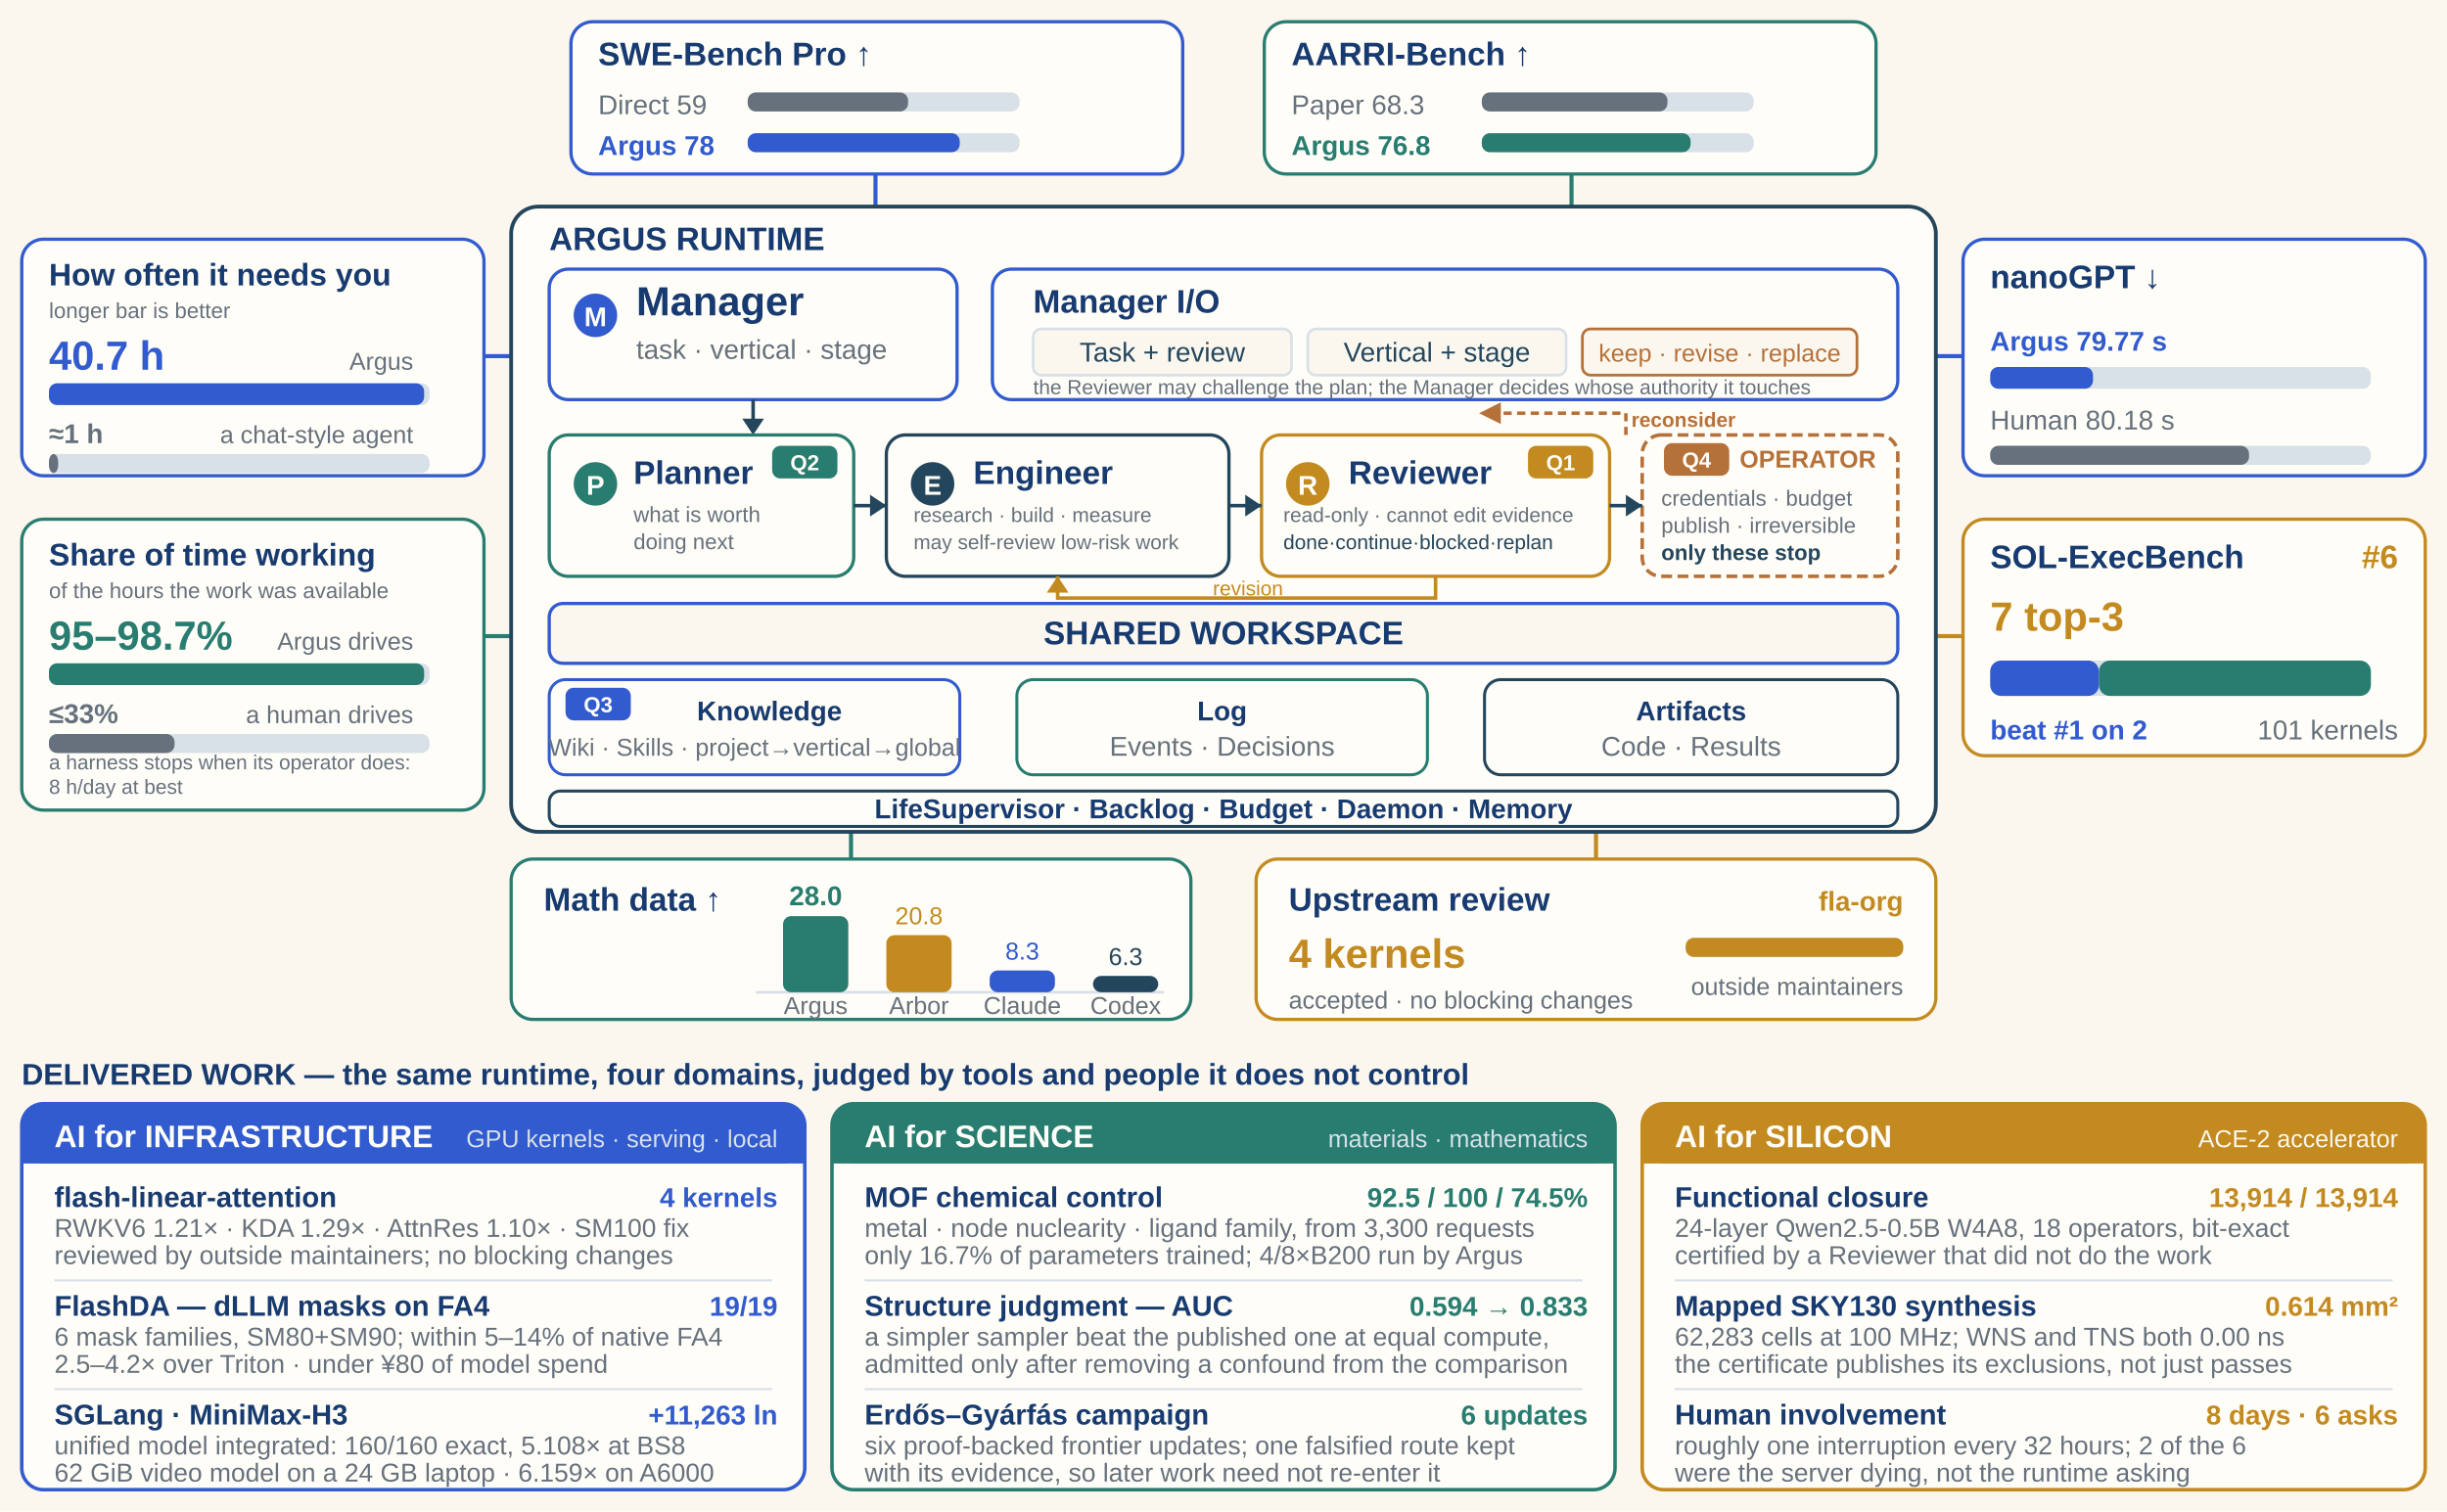
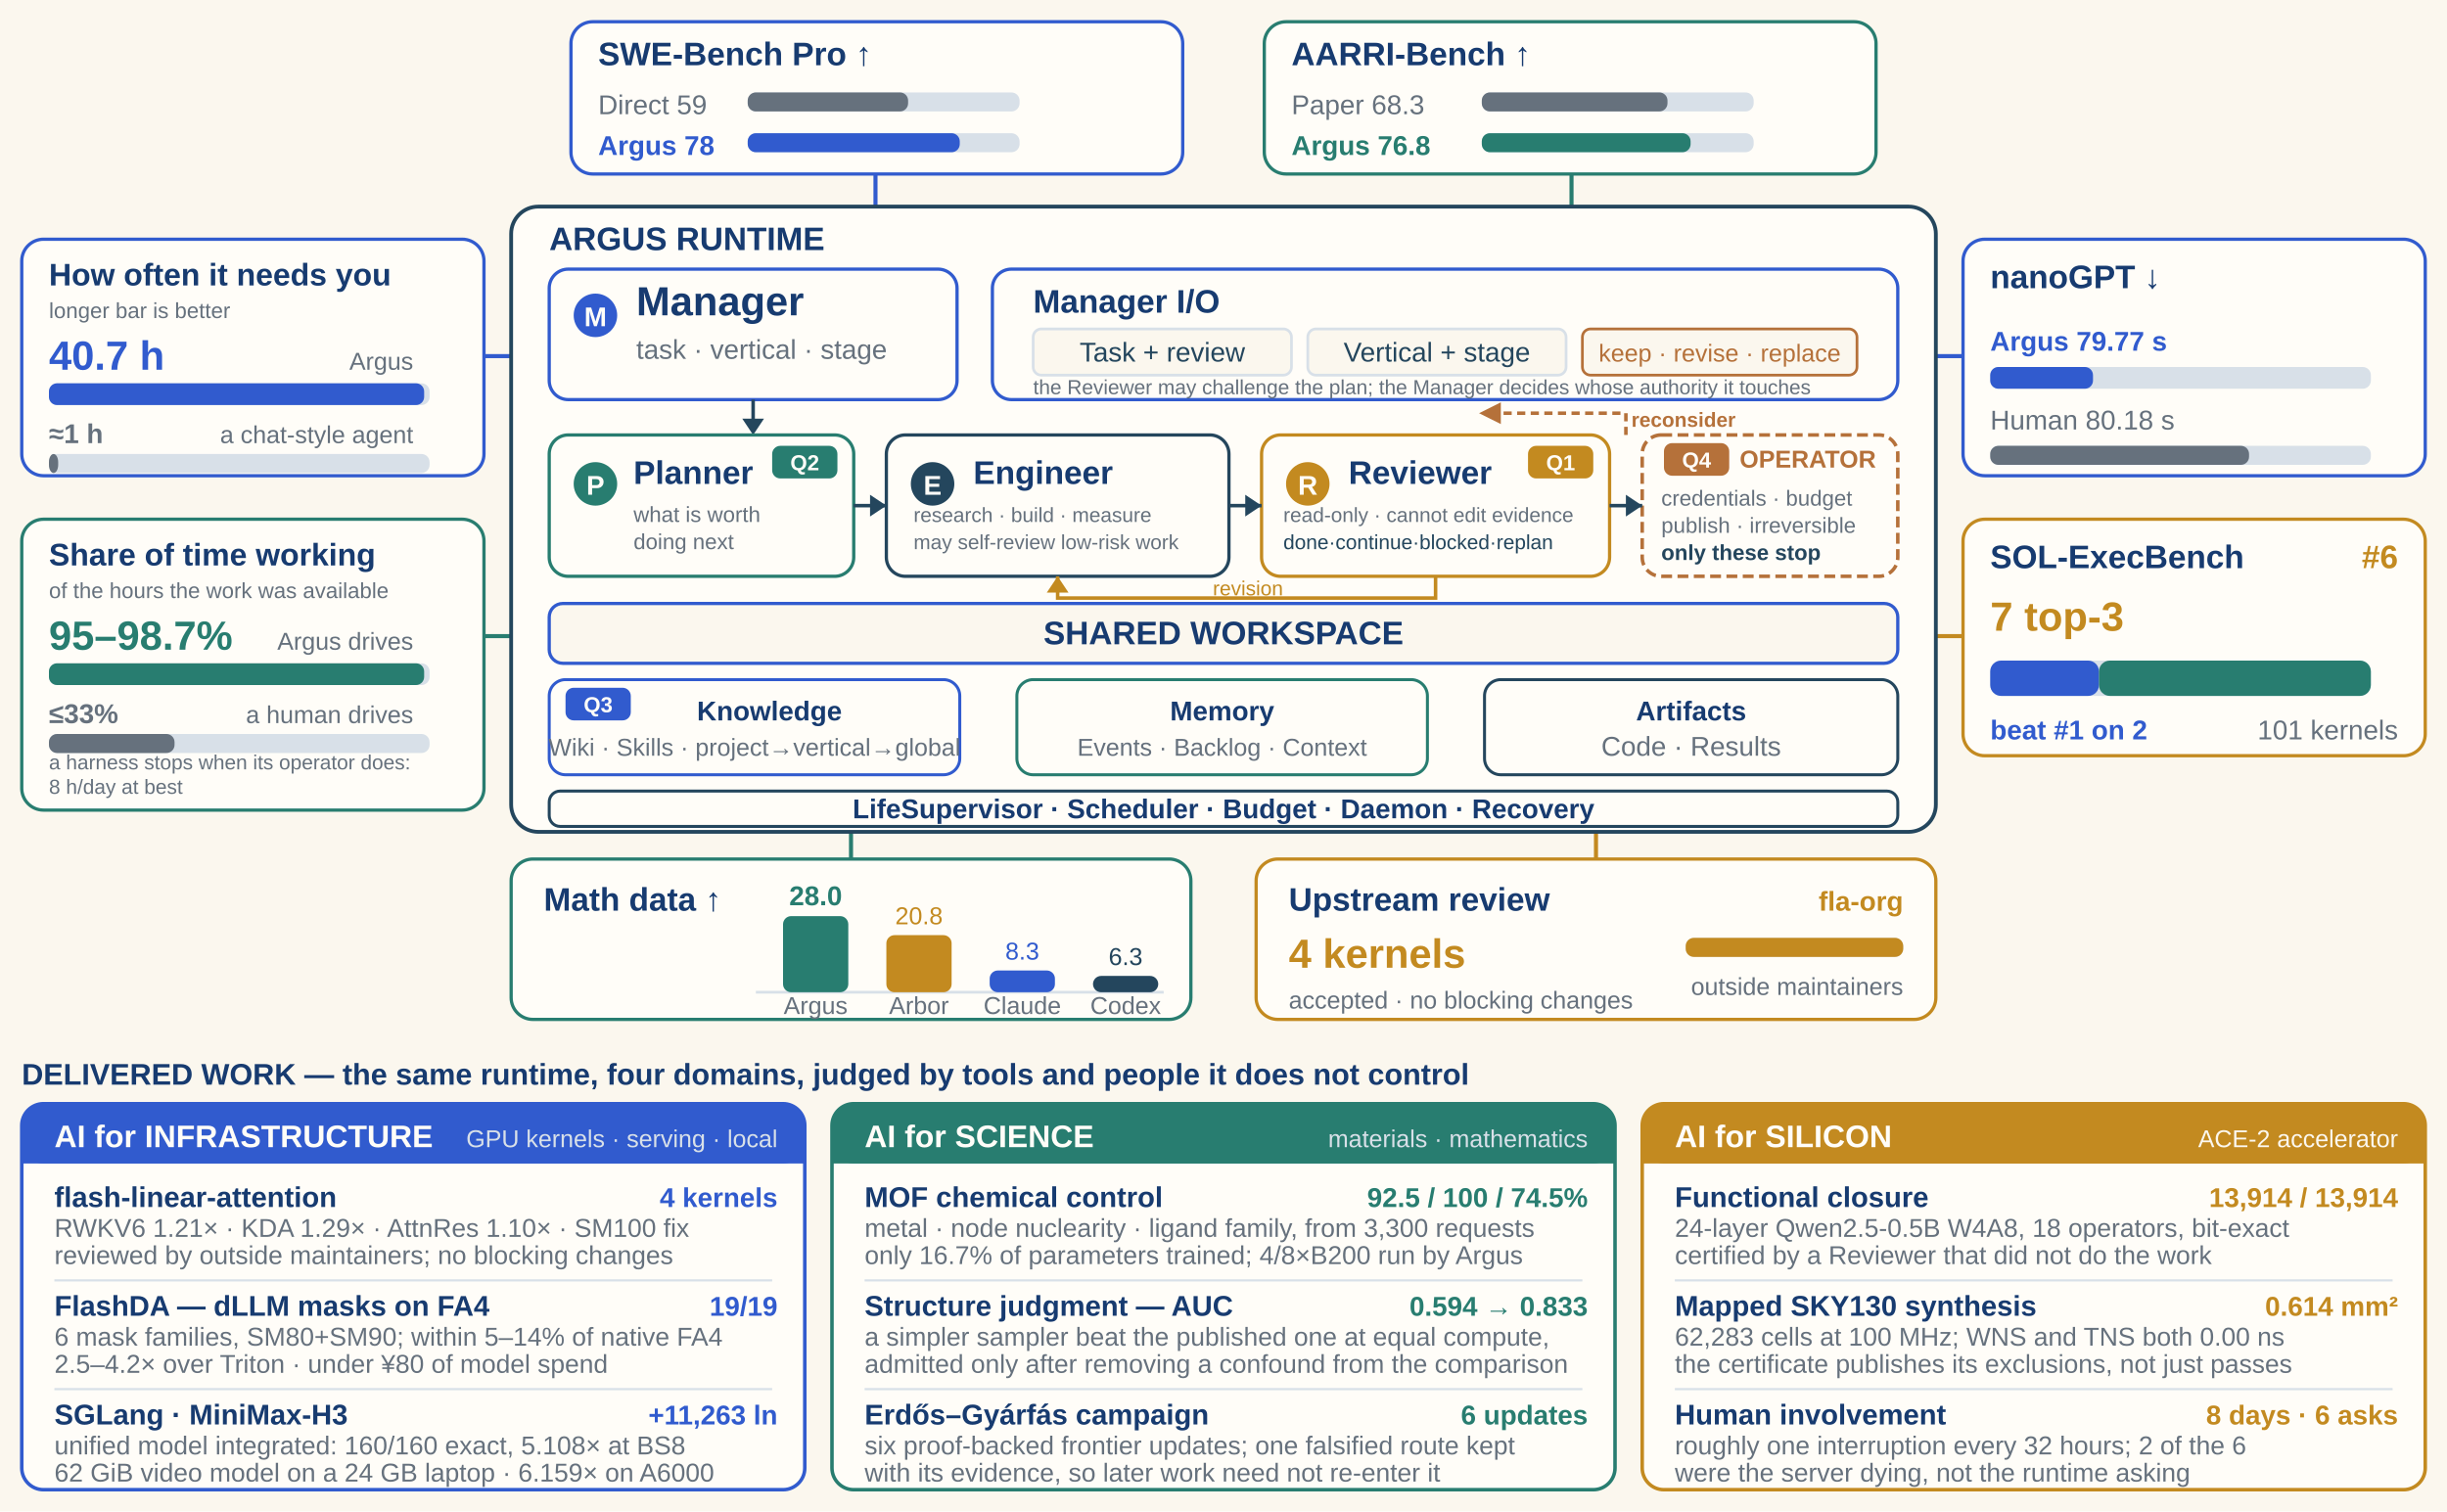
<svg xmlns="http://www.w3.org/2000/svg" width="900" height="556" viewBox="0 0 900 556" data-pptx-page-role="content" font-family="Arial, Microsoft YaHei, sans-serif">
  <g id="background" data-pptx-role="background" data-pptx-bounds="0 0 900 383">
    <rect x="0" y="0" width="900" height="556" fill="#FBF7EE" />
  </g>
  <g id="result-connectors" data-pptx-role="decoration" data-pptx-bounds="8 8 884 367">
    <line x1="322" y1="64" x2="322" y2="82" stroke="#315BCE" stroke-width="1.5" />
    <line x1="578" y1="64" x2="578" y2="82" stroke="#287D70" stroke-width="1.5" />
    <line x1="178" y1="131" x2="198" y2="131" stroke="#315BCE" stroke-width="1.5" />
    <line x1="178" y1="234" x2="198" y2="234" stroke="#287D70" stroke-width="1.5" />
    <line x1="702" y1="131" x2="722" y2="131" stroke="#315BCE" stroke-width="1.5" />
    <line x1="702" y1="234" x2="722" y2="234" stroke="#C38A20" stroke-width="1.5" />
    <line x1="313" y1="306" x2="313" y2="316" stroke="#287D70" stroke-width="1.5" />
    <line x1="587" y1="306" x2="587" y2="316" stroke="#C38A20" stroke-width="1.5" />
  </g>
  <g id="argus-framework" data-pptx-bounds="188 76 524 230">
    <rect x="188" y="76" width="524" height="230" rx="10" fill="#FFFDF8" stroke="#24465D" stroke-width="1.4" />
    <text x="202" y="92" font-size="12" font-weight="bold" fill="#173B70">ARGUS RUNTIME</text>
    <rect x="202" y="99" width="150" height="48" rx="7" fill="#FFFDF8" stroke="#315BCE" stroke-width="1.2" />
    <circle cx="219" cy="116" r="8" fill="#315BCE" />
    <text x="219" y="120" text-anchor="middle" font-size="10" font-weight="bold" fill="#FFFDF8">M</text>
    <text x="234" y="116" font-size="15" font-weight="bold" fill="#173B70">Manager</text>
    <text x="234" y="132" font-size="10" fill="#66717D">task · vertical · stage</text>
    <rect x="365" y="99" width="333" height="48" rx="7" fill="#FFFDF8" stroke="#315BCE" stroke-width="1.2" />
    <text x="380" y="115" font-size="12" font-weight="bold" fill="#173B70">Manager I/O</text>
    <rect x="380" y="121" width="95" height="17" rx="3" fill="#FBF7EE" stroke="#D8E0E8" stroke-width="1" />
    <rect x="481" y="121" width="95" height="17" rx="3" fill="#FBF7EE" stroke="#D8E0E8" stroke-width="1" />
    <rect x="582" y="121" width="101" height="17" rx="3" fill="#FBF7EE" stroke="#B5713A" stroke-width="1" />
    <text x="427.5" y="133" text-anchor="middle" font-size="10" fill="#24465D">Task + review</text>
    <text x="528.5" y="133" text-anchor="middle" font-size="10" fill="#24465D">Vertical + stage</text>
    <text x="632.5" y="133" text-anchor="middle" font-size="9" fill="#B5713A">keep · revise · replace</text>
    <text x="380" y="145" font-size="7.5" fill="#66717D">the Reviewer may challenge the plan; the Manager decides whose authority it touches</text>
    <line x1="277" y1="147" x2="277" y2="157" stroke="#24465D" stroke-width="1.3" />
    <polygon points="277,160 273,154 281,154" fill="#24465D" />
    <rect x="202" y="160" width="112" height="52" rx="7" fill="#FFFDF8" stroke="#287D70" stroke-width="1.2" />
    <circle cx="219" cy="178" r="8" fill="#287D70" />
    <text x="219" y="182" text-anchor="middle" font-size="10" font-weight="bold" fill="#FFFDF8">P</text>
    <text x="233" y="178" font-size="12" font-weight="bold" fill="#173B70">Planner</text>
    <rect x="284" y="164" width="24" height="12" rx="3" fill="#287D70" />
    <text x="296" y="173" text-anchor="middle" font-size="8" font-weight="bold" fill="#FFFDF8">Q2</text>
    <text x="233" y="192" font-size="8" fill="#66717D">what is worth</text>
    <text x="233" y="202" font-size="8" fill="#66717D">doing next</text>
    <rect x="326" y="160" width="126" height="52" rx="7" fill="#FFFDF8" stroke="#24465D" stroke-width="1.2" />
    <circle cx="343" cy="178" r="8" fill="#24465D" />
    <text x="343" y="182" text-anchor="middle" font-size="10" font-weight="bold" fill="#FFFDF8">E</text>
    <text x="358" y="178" font-size="12" font-weight="bold" fill="#173B70">Engineer</text>
    <text x="336" y="192" font-size="7.5" fill="#66717D">research · build · measure</text>
    <text x="336" y="202" font-size="7.5" fill="#66717D">may self-review low-risk work</text>
    <rect x="464" y="160" width="128" height="52" rx="7" fill="#FFFDF8" stroke="#C38A20" stroke-width="1.2" />
    <circle cx="481" cy="178" r="8" fill="#C38A20" />
    <text x="481" y="182" text-anchor="middle" font-size="10" font-weight="bold" fill="#FFFDF8">R</text>
    <text x="496" y="178" font-size="12" font-weight="bold" fill="#173B70">Reviewer</text>
    <rect x="562" y="164" width="24" height="12" rx="3" fill="#C38A20" />
    <text x="574" y="173" text-anchor="middle" font-size="8" font-weight="bold" fill="#FFFDF8">Q1</text>
    <text x="472" y="192" font-size="7.5" fill="#66717D">read-only · cannot edit evidence</text>
    <text x="472" y="202" font-size="7.5" fill="#24465D">done·continue·blocked·replan</text>
    <rect x="604" y="160" width="94" height="52" rx="7" fill="#FFFDF8" stroke="#B5713A" stroke-width="1.3" stroke-dasharray="4 2" />
    <rect x="612" y="163" width="24" height="12" rx="3" fill="#B5713A" />
    <text x="624" y="172" text-anchor="middle" font-size="8" font-weight="bold" fill="#FFFDF8">Q4</text>
    <text x="690" y="172" text-anchor="end" font-size="9" font-weight="bold" fill="#B5713A">OPERATOR</text>
    <text x="611" y="186" font-size="8" fill="#66717D">credentials · budget</text>
    <text x="611" y="196" font-size="8" fill="#66717D">publish · irreversible</text>
    <text x="611" y="206" font-size="8" font-weight="bold" fill="#24465D">only these stop</text>
    <line x1="314" y1="186" x2="326" y2="186" stroke="#24465D" stroke-width="1.3" />
    <polygon points="326,186 320,182 320,190" fill="#24465D" />
    <line x1="452" y1="186" x2="464" y2="186" stroke="#24465D" stroke-width="1.3" />
    <polygon points="464,186 458,182 458,190" fill="#24465D" />
    <line x1="592" y1="186" x2="604" y2="186" stroke="#24465D" stroke-width="1.3" />
    <polygon points="604,186 598,182 598,190" fill="#24465D" />
    <path d="M528 212 V220 H389 V212" fill="none" stroke="#C38A20" stroke-width="1.3" />
    <polygon points="389,212 385,218 393,218" fill="#C38A20" />
    <text x="459" y="219" text-anchor="middle" font-size="7.5" fill="#C38A20">revision</text>
    <path d="M598 160 V152 H548" fill="none" stroke="#B5713A" stroke-width="1.3" stroke-dasharray="3 2" />
    <polygon points="544,152 552,148 552,156" fill="#B5713A" />
    <text x="600" y="157" font-size="7.5" font-weight="bold" fill="#B5713A">reconsider</text>
    <rect x="202" y="222" width="496" height="22" rx="5" fill="#FBF7EE" stroke="#315BCE" stroke-width="1.2" />
    <text x="450" y="237" text-anchor="middle" font-size="12" font-weight="bold" fill="#173B70">SHARED WORKSPACE</text>
    <rect x="202" y="250" width="151" height="35" rx="6" fill="#FFFDF8" stroke="#315BCE" stroke-width="1.1" />
    <rect x="374" y="250" width="151" height="35" rx="6" fill="#FFFDF8" stroke="#287D70" stroke-width="1.1" />
    <rect x="546" y="250" width="152" height="35" rx="6" fill="#FFFDF8" stroke="#24465D" stroke-width="1.1" />
    <rect x="208" y="253" width="24" height="12" rx="3" fill="#315BCE" />
    <text x="220" y="262" text-anchor="middle" font-size="8" font-weight="bold" fill="#FFFDF8">Q3</text>
    <text x="283" y="265" text-anchor="middle" font-size="10" font-weight="bold" fill="#173B70">Knowledge</text>
    <text x="277.5" y="278" text-anchor="middle" font-size="9" fill="#66717D">Wiki · Skills · project→vertical→global</text>
-     <text x="449.5" y="265" text-anchor="middle" font-size="10" font-weight="bold" fill="#173B70">Log</text>
-     <text x="449.5" y="278" text-anchor="middle" font-size="10" fill="#66717D">Events · Decisions</text>
+     <text x="449.5" y="265" text-anchor="middle" font-size="10" font-weight="bold" fill="#173B70">Memory</text>
+     <text x="449.5" y="278" text-anchor="middle" font-size="9" fill="#66717D">Events · Backlog · Context</text>
    <text x="622" y="265" text-anchor="middle" font-size="10" font-weight="bold" fill="#173B70">Artifacts</text>
    <text x="622" y="278" text-anchor="middle" font-size="10" fill="#66717D">Code · Results</text>
    <rect x="202" y="291" width="496" height="13" rx="4" fill="#FFFDF8" stroke="#24465D" stroke-width="1.1" />
-     <text x="450" y="301" text-anchor="middle" font-size="10" font-weight="bold" fill="#173B70">LifeSupervisor · Backlog · Budget · Daemon · Memory</text>
+     <text x="450" y="301" text-anchor="middle" font-size="10" font-weight="bold" fill="#173B70">LifeSupervisor · Scheduler · Budget · Daemon · Recovery</text>
  </g>
  <g id="results" data-pptx-bounds="8 8 884 367">
    <g id="chartArea" data-pptx-bounds="8 8 884 367">
      <g id="result-swe" data-pptx-bounds="210 8 225 56">
        <rect x="210" y="8" width="225" height="56" rx="8" fill="#FFFDF8" stroke="#315BCE" stroke-width="1.2" />
        <text x="220" y="24" font-size="12" font-weight="bold" fill="#173B70">SWE-Bench Pro ↑</text>
        <text x="220" y="42" font-size="10" fill="#66717D">Direct 59</text>
        <rect x="275" y="34" width="100" height="7" rx="3" fill="#D8E0E8" />
        <rect x="275" y="34" width="59" height="7" rx="3" fill="#66717D" />
        <text x="220" y="57" font-size="10" font-weight="bold" fill="#315BCE">Argus 78</text>
        <rect x="275" y="49" width="100" height="7" rx="3" fill="#D8E0E8" />
        <rect x="275" y="49" width="78" height="7" rx="3" fill="#315BCE" />
      </g>
      <g id="result-aarri" data-pptx-bounds="465 8 225 56">
        <rect x="465" y="8" width="225" height="56" rx="8" fill="#FFFDF8" stroke="#287D70" stroke-width="1.2" />
        <text x="475" y="24" font-size="12" font-weight="bold" fill="#173B70">AARRI-Bench ↑</text>
        <text x="475" y="42" font-size="10" fill="#66717D">Paper 68.3</text>
        <rect x="545" y="34" width="100" height="7" rx="3" fill="#D8E0E8" />
        <rect x="545" y="34" width="68.3" height="7" rx="3" fill="#66717D" />
        <text x="475" y="57" font-size="10" font-weight="bold" fill="#287D70">Argus 76.8</text>
        <rect x="545" y="49" width="100" height="7" rx="3" fill="#D8E0E8" />
        <rect x="545" y="49" width="76.8" height="7" rx="3" fill="#287D70" />
      </g>
      <g id="result-interrupt" data-pptx-bounds="8 88 170 87">
        <rect x="8" y="88" width="170" height="87" rx="8" fill="#FFFDF8" stroke="#315BCE" stroke-width="1.2" />
        <text x="18" y="105" font-size="11.5" font-weight="bold" fill="#173B70">How often it needs you</text>
        <text x="18" y="117" font-size="8" fill="#66717D">longer bar is better</text>
        <text x="18" y="136" font-size="15" font-weight="bold" fill="#315BCE">40.7 h</text>
        <text x="152" y="136" text-anchor="end" font-size="9" fill="#66717D">Argus</text>
        <rect x="18" y="141" width="140" height="8" rx="3" fill="#D8E0E8" />
        <rect x="18" y="141" width="138" height="8" rx="3" fill="#315BCE" />
        <text x="18" y="163" font-size="10" font-weight="bold" fill="#66717D">≈1 h</text>
        <text x="152" y="163" text-anchor="end" font-size="9" fill="#66717D">a chat-style agent</text>
        <rect x="18" y="167" width="140" height="7" rx="3" fill="#D8E0E8" />
        <rect x="18" y="167" width="3.4" height="7" rx="3" fill="#66717D" />
      </g>
      <g id="result-duty" data-pptx-bounds="8 191 170 87">
        <rect x="8" y="191" width="170" height="107" rx="8" fill="#FFFDF8" stroke="#287D70" stroke-width="1.2" />
        <text x="18" y="208" font-size="11.5" font-weight="bold" fill="#173B70">Share of time working</text>
        <text x="18" y="220" font-size="8" fill="#66717D">of the hours the work was available</text>
        <text x="18" y="239" font-size="15" font-weight="bold" fill="#287D70">95–98.7%</text>
        <text x="152" y="239" text-anchor="end" font-size="9" fill="#66717D">Argus drives</text>
        <rect x="18" y="244" width="140" height="8" rx="3" fill="#D8E0E8" />
        <rect x="18" y="244" width="138" height="8" rx="3" fill="#287D70" />
        <text x="18" y="266" font-size="10" font-weight="bold" fill="#66717D">≤33%</text>
        <text x="152" y="266" text-anchor="end" font-size="9" fill="#66717D">a human drives</text>
        <rect x="18" y="270" width="140" height="7" rx="3" fill="#D8E0E8" />
        <rect x="18" y="270" width="46.2" height="7" rx="3" fill="#66717D" />
        <text x="18" y="283" font-size="7.5" fill="#66717D">a harness stops when its operator does:</text>
        <text x="18" y="292" font-size="7.5" fill="#66717D">8 h/day at best</text>
      </g>
      <g id="result-nanogpt" data-pptx-bounds="722 88 170 87">
        <rect x="722" y="88" width="170" height="87" rx="8" fill="#FFFDF8" stroke="#315BCE" stroke-width="1.2" />
        <text x="732" y="106" font-size="12" font-weight="bold" fill="#173B70">nanoGPT ↓</text>
        <text x="732" y="129" font-size="10" font-weight="bold" fill="#315BCE">Argus 79.77 s</text>
        <rect x="732" y="135" width="140" height="8" rx="3" fill="#D8E0E8" />
        <rect x="732" y="135" width="37.8" height="8" rx="3" fill="#315BCE" />
        <text x="732" y="158" font-size="10" fill="#66717D">Human 80.18 s</text>
        <rect x="732" y="164" width="140" height="7" rx="3" fill="#D8E0E8" />
        <rect x="732" y="164" width="95.2" height="7" rx="3" fill="#66717D" />
      </g>
      <g id="result-sol" data-pptx-bounds="722 191 170 87">
        <rect x="722" y="191" width="170" height="87" rx="8" fill="#FFFDF8" stroke="#C38A20" stroke-width="1.2" />
        <text x="732" y="209" font-size="12" font-weight="bold" fill="#173B70">SOL-ExecBench</text>
        <text x="882" y="209" text-anchor="end" font-size="12" font-weight="bold" fill="#C38A20">#6</text>
        <text x="732" y="232" font-size="15" font-weight="bold" fill="#C38A20">7 top-3</text>
        <rect x="732" y="243" width="140" height="13" rx="4" fill="#D8E0E8" />
        <rect x="732" y="243" width="40" height="13" rx="4" fill="#315BCE" />
        <rect x="772" y="243" width="100" height="13" rx="4" fill="#287D70" />
        <text x="732" y="272" font-size="10" font-weight="bold" fill="#315BCE">beat #1 on 2</text>
        <text x="882" y="272" text-anchor="end" font-size="10" fill="#66717D">101 kernels</text>
      </g>
      <g id="result-math" data-pptx-bounds="188 316 250 59">
        <rect x="188" y="316" width="250" height="59" rx="8" fill="#FFFDF8" stroke="#287D70" stroke-width="1.2" />
        <text x="200" y="335" font-size="12" font-weight="bold" fill="#173B70">Math data ↑</text>
        <line x1="278" y1="365" x2="428" y2="365" stroke="#D8E0E8" stroke-width="1" />
        <rect x="288" y="337" width="24" height="28" rx="3" fill="#287D70" />
        <rect x="326" y="344" width="24" height="21" rx="3" fill="#C38A20" />
        <rect x="364" y="357" width="24" height="8" rx="3" fill="#315BCE" />
        <rect x="402" y="359" width="24" height="6" rx="3" fill="#24465D" />
        <text x="300" y="333" text-anchor="middle" font-size="10" font-weight="bold" fill="#287D70">28.0</text>
        <text x="338" y="340" text-anchor="middle" font-size="9" fill="#C38A20">20.8</text>
        <text x="376" y="353" text-anchor="middle" font-size="9" fill="#315BCE">8.3</text>
        <text x="414" y="355" text-anchor="middle" font-size="9" fill="#24465D">6.3</text>
        <text x="300" y="373" text-anchor="middle" font-size="9" fill="#66717D">Argus</text>
        <text x="338" y="373" text-anchor="middle" font-size="9" fill="#66717D">Arbor</text>
        <text x="376" y="373" text-anchor="middle" font-size="9" fill="#66717D">Claude</text>
        <text x="414" y="373" text-anchor="middle" font-size="9" fill="#66717D">Codex</text>
      </g>
      <g id="result-upstream" data-pptx-bounds="462 316 250 59">
        <rect x="462" y="316" width="250" height="59" rx="8" fill="#FFFDF8" stroke="#C38A20" stroke-width="1.2" />
        <text x="474" y="335" font-size="12" font-weight="bold" fill="#173B70">Upstream review</text>
        <text x="700" y="335" text-anchor="end" font-size="10" font-weight="bold" fill="#C38A20">fla-org</text>
        <text x="474" y="356" font-size="15" font-weight="bold" fill="#C38A20">4 kernels</text>
        <text x="474" y="371" font-size="9" fill="#66717D">accepted · no blocking changes</text>
        <rect x="620" y="345" width="80" height="7" rx="3" fill="#D8E0E8" />
        <rect x="620" y="345" width="80" height="7" rx="3" fill="#C38A20" />
        <text x="700" y="366" text-anchor="end" font-size="9" fill="#66717D">outside maintainers</text>
      </g>
    </g>
    <g id="delivery-band" data-pptx-role="content" data-pptx-bounds="8 388 884 160">
      <text x="8" y="399" font-size="11" font-weight="bold" fill="#173B70">DELIVERED WORK — the same runtime, four domains, judged by tools and people it does not control</text>
      <rect x="8" y="406" width="288" height="142" rx="8" fill="#FFFDF8" stroke="#315BCE" stroke-width="1.3" />
      <rect x="8" y="406" width="288" height="22" rx="8" fill="#315BCE" />
      <rect x="8" y="420" width="288" height="8" fill="#315BCE" />
      <text x="20" y="422" font-size="11.5" font-weight="bold" fill="#FFFDF8">AI for INFRASTRUCTURE</text>
      <text x="286" y="422" text-anchor="end" font-size="9" fill="#D8E0E8">GPU kernels · serving · local</text>
      <text x="20" y="444" font-size="10.5" font-weight="bold" fill="#173B70">flash-linear-attention</text>
      <text x="286" y="444" text-anchor="end" font-size="10" font-weight="bold" fill="#315BCE">4 kernels</text>
      <text x="20" y="455" font-size="9.5" fill="#66717D">RWKV6 1.21× · KDA 1.29× · AttnRes 1.10× · SM100 fix</text>
      <text x="20" y="465" font-size="9.5" fill="#66717D">reviewed by outside maintainers; no blocking changes</text>
      <line x1="20" y1="471" x2="284" y2="471" stroke="#D8E0E8" stroke-width="0.8" />
      <text x="20" y="484" font-size="10.5" font-weight="bold" fill="#173B70">FlashDA — dLLM masks on FA4</text>
      <text x="286" y="484" text-anchor="end" font-size="10" font-weight="bold" fill="#315BCE">19/19</text>
      <text x="20" y="495" font-size="9.5" fill="#66717D">6 mask families, SM80+SM90; within 5–14% of native FA4</text>
      <text x="20" y="505" font-size="9.5" fill="#66717D">2.5–4.2× over Triton · under ¥80 of model spend</text>
      <line x1="20" y1="511" x2="284" y2="511" stroke="#D8E0E8" stroke-width="0.8" />
      <text x="20" y="524" font-size="10.5" font-weight="bold" fill="#173B70">SGLang · MiniMax-H3</text>
      <text x="286" y="524" text-anchor="end" font-size="10" font-weight="bold" fill="#315BCE">+11,263 ln</text>
      <text x="20" y="535" font-size="9.5" fill="#66717D">unified model integrated: 160/160 exact, 5.108× at BS8</text>
      <text x="20" y="545" font-size="9.5" fill="#66717D">62 GiB video model on a 24 GB laptop · 6.159× on A6000</text>
      <rect x="306" y="406" width="288" height="142" rx="8" fill="#FFFDF8" stroke="#287D70" stroke-width="1.3" />
      <rect x="306" y="406" width="288" height="22" rx="8" fill="#287D70" />
      <rect x="306" y="420" width="288" height="8" fill="#287D70" />
      <text x="318" y="422" font-size="11.5" font-weight="bold" fill="#FFFDF8">AI for SCIENCE</text>
      <text x="584" y="422" text-anchor="end" font-size="9" fill="#D8E0E8">materials · mathematics</text>
      <text x="318" y="444" font-size="10.5" font-weight="bold" fill="#173B70">MOF chemical control</text>
      <text x="584" y="444" text-anchor="end" font-size="10" font-weight="bold" fill="#287D70">92.5 / 100 / 74.5%</text>
      <text x="318" y="455" font-size="9.5" fill="#66717D">metal · node nuclearity · ligand family, from 3,300 requests</text>
      <text x="318" y="465" font-size="9.5" fill="#66717D">only 16.7% of parameters trained; 4/8×B200 run by Argus</text>
      <line x1="318" y1="471" x2="582" y2="471" stroke="#D8E0E8" stroke-width="0.8" />
      <text x="318" y="484" font-size="10.5" font-weight="bold" fill="#173B70">Structure judgment — AUC</text>
      <text x="584" y="484" text-anchor="end" font-size="10" font-weight="bold" fill="#287D70">0.594 → 0.833</text>
      <text x="318" y="495" font-size="9.5" fill="#66717D">a simpler sampler beat the published one at equal compute,</text>
      <text x="318" y="505" font-size="9.5" fill="#66717D">admitted only after removing a confound from the comparison</text>
      <line x1="318" y1="511" x2="582" y2="511" stroke="#D8E0E8" stroke-width="0.8" />
      <text x="318" y="524" font-size="10.5" font-weight="bold" fill="#173B70">Erdős–Gyárfás campaign</text>
      <text x="584" y="524" text-anchor="end" font-size="10" font-weight="bold" fill="#287D70">6 updates</text>
      <text x="318" y="535" font-size="9.5" fill="#66717D">six proof-backed frontier updates; one falsified route kept</text>
      <text x="318" y="545" font-size="9.5" fill="#66717D">with its evidence, so later work need not re-enter it</text>
      <rect x="604" y="406" width="288" height="142" rx="8" fill="#FFFDF8" stroke="#C38A20" stroke-width="1.3" />
      <rect x="604" y="406" width="288" height="22" rx="8" fill="#C38A20" />
      <rect x="604" y="420" width="288" height="8" fill="#C38A20" />
      <text x="616" y="422" font-size="11.5" font-weight="bold" fill="#FFFDF8">AI for SILICON</text>
      <text x="882" y="422" text-anchor="end" font-size="9" fill="#FBF7EE">ACE-2 accelerator</text>
      <text x="616" y="444" font-size="10.5" font-weight="bold" fill="#173B70">Functional closure</text>
      <text x="882" y="444" text-anchor="end" font-size="10" font-weight="bold" fill="#C38A20">13,914 / 13,914</text>
      <text x="616" y="455" font-size="9.5" fill="#66717D">24-layer Qwen2.5-0.5B W4A8, 18 operators, bit-exact</text>
      <text x="616" y="465" font-size="9.5" fill="#66717D">certified by a Reviewer that did not do the work</text>
      <line x1="616" y1="471" x2="880" y2="471" stroke="#D8E0E8" stroke-width="0.8" />
      <text x="616" y="484" font-size="10.5" font-weight="bold" fill="#173B70">Mapped SKY130 synthesis</text>
      <text x="882" y="484" text-anchor="end" font-size="10" font-weight="bold" fill="#C38A20">0.614 mm²</text>
      <text x="616" y="495" font-size="9.5" fill="#66717D">62,283 cells at 100 MHz; WNS and TNS both 0.00 ns</text>
      <text x="616" y="505" font-size="9.5" fill="#66717D">the certificate publishes its exclusions, not just passes</text>
      <line x1="616" y1="511" x2="880" y2="511" stroke="#D8E0E8" stroke-width="0.8" />
      <text x="616" y="524" font-size="10.5" font-weight="bold" fill="#173B70">Human involvement</text>
      <text x="882" y="524" text-anchor="end" font-size="10" font-weight="bold" fill="#C38A20">8 days · 6 asks</text>
      <text x="616" y="535" font-size="9.5" fill="#66717D">roughly one interruption every 32 hours; 2 of the 6</text>
      <text x="616" y="545" font-size="9.5" fill="#66717D">were the server dying, not the runtime asking</text>
    </g>
  </g>
</svg>
